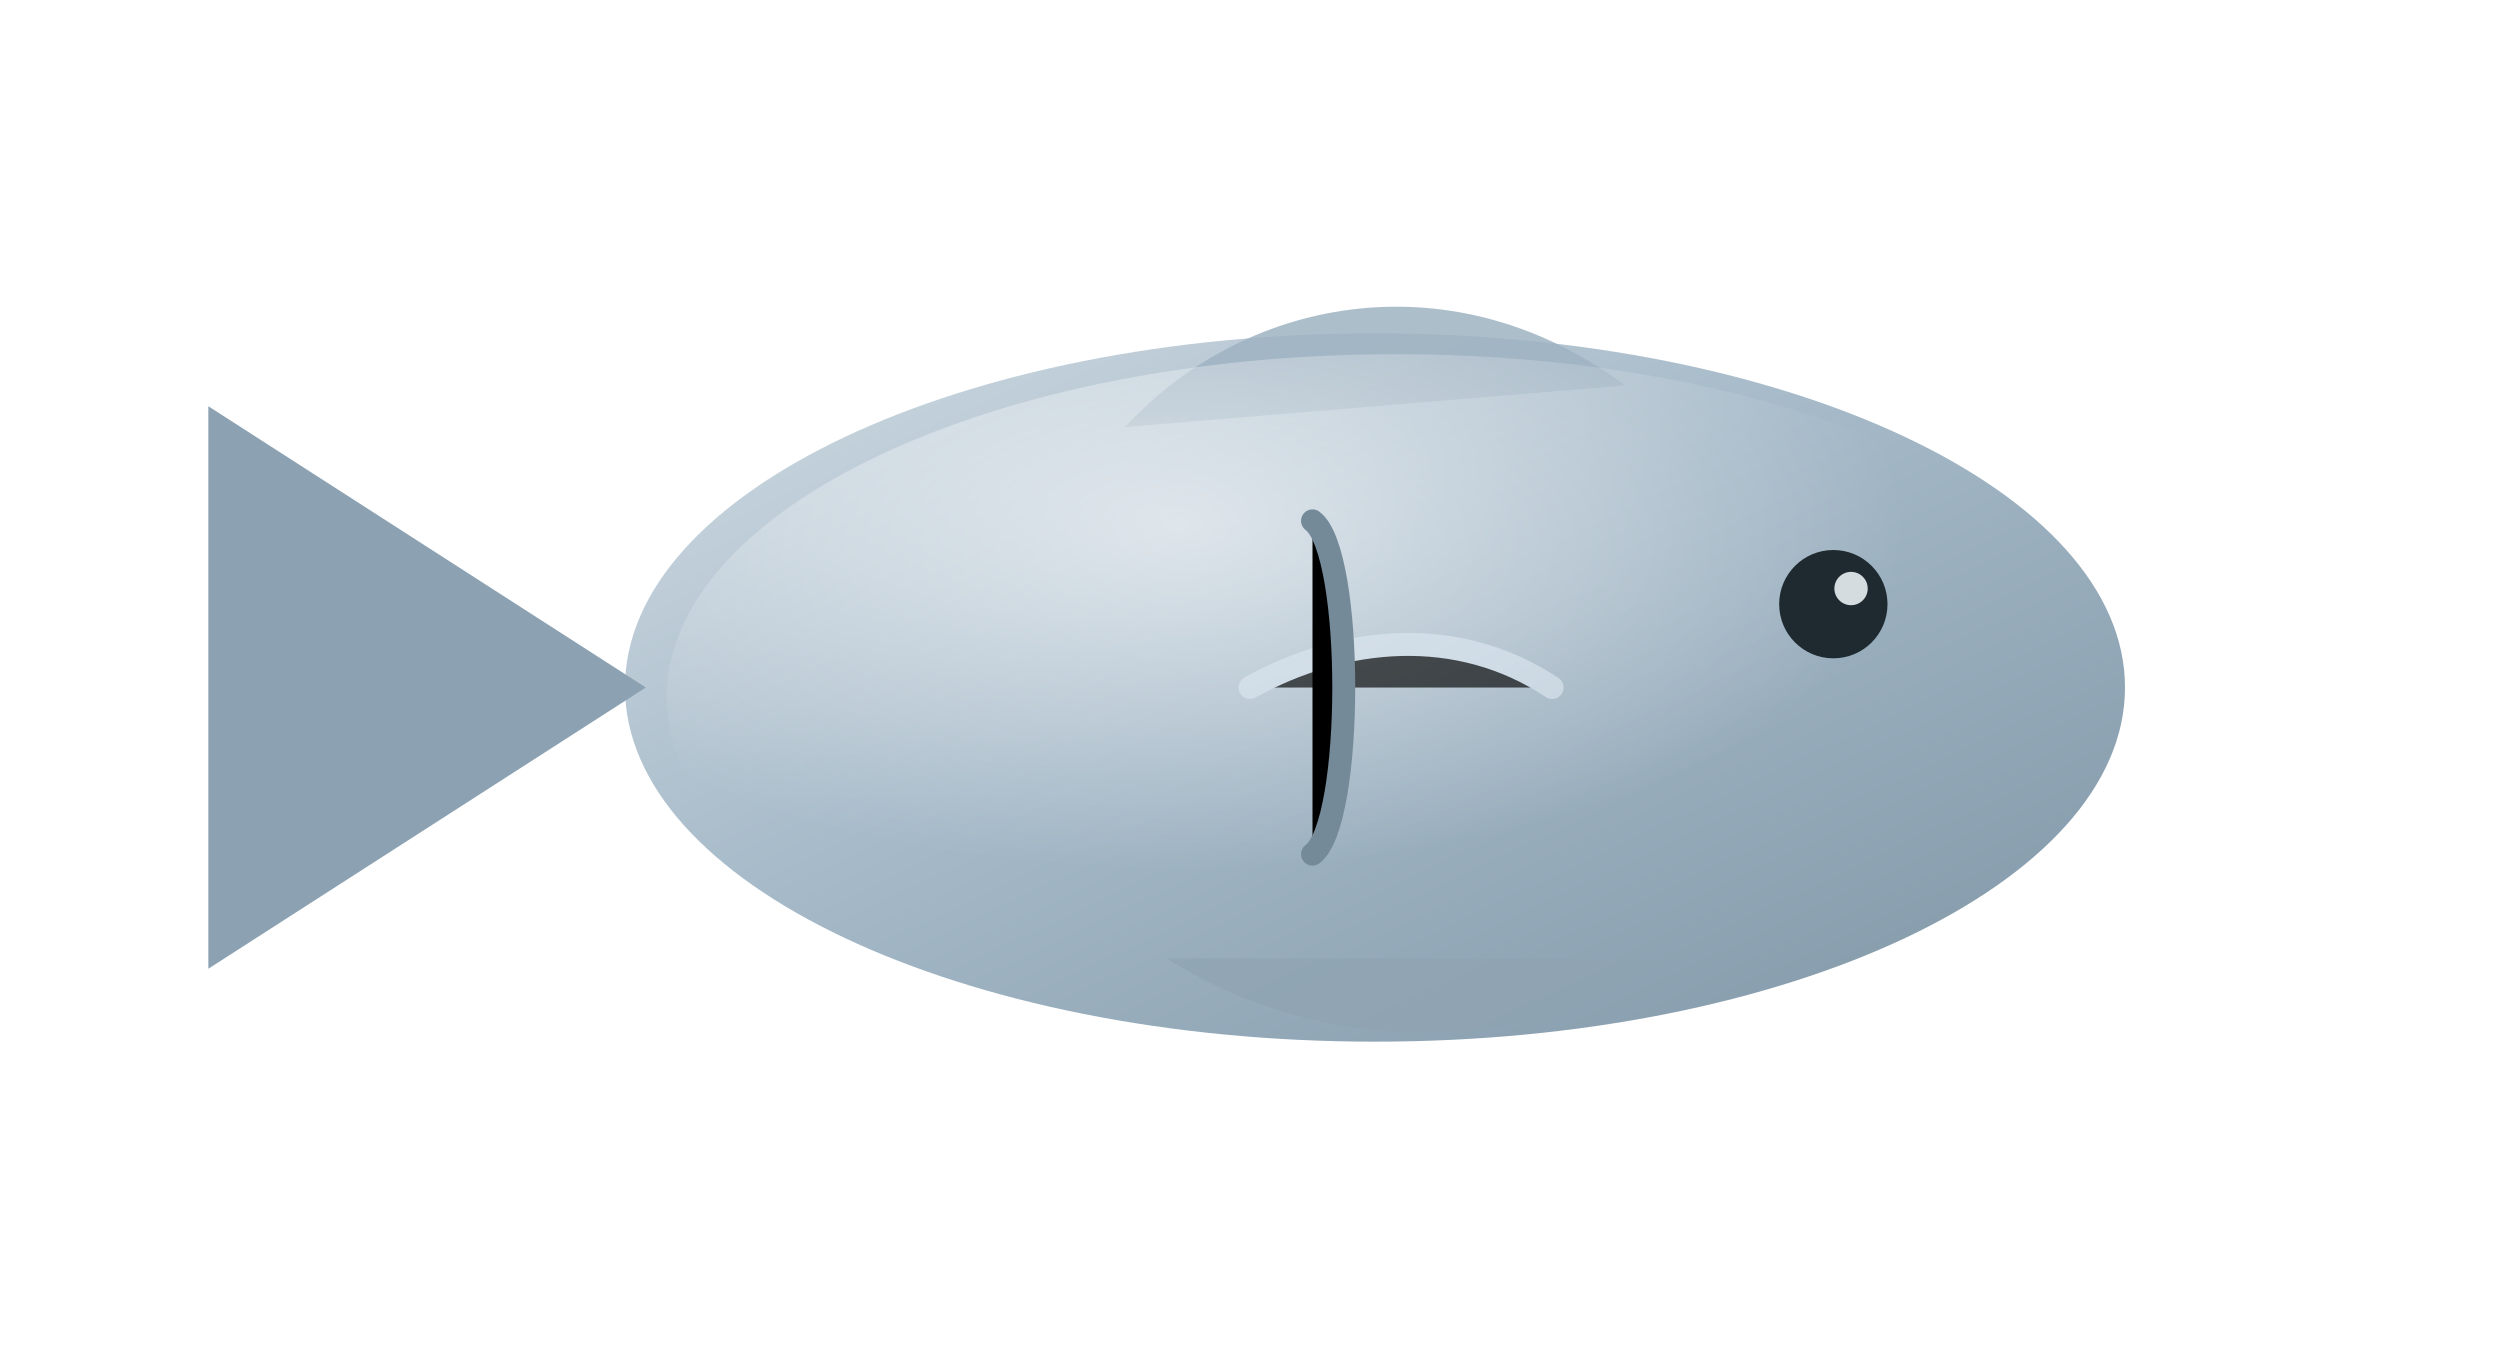
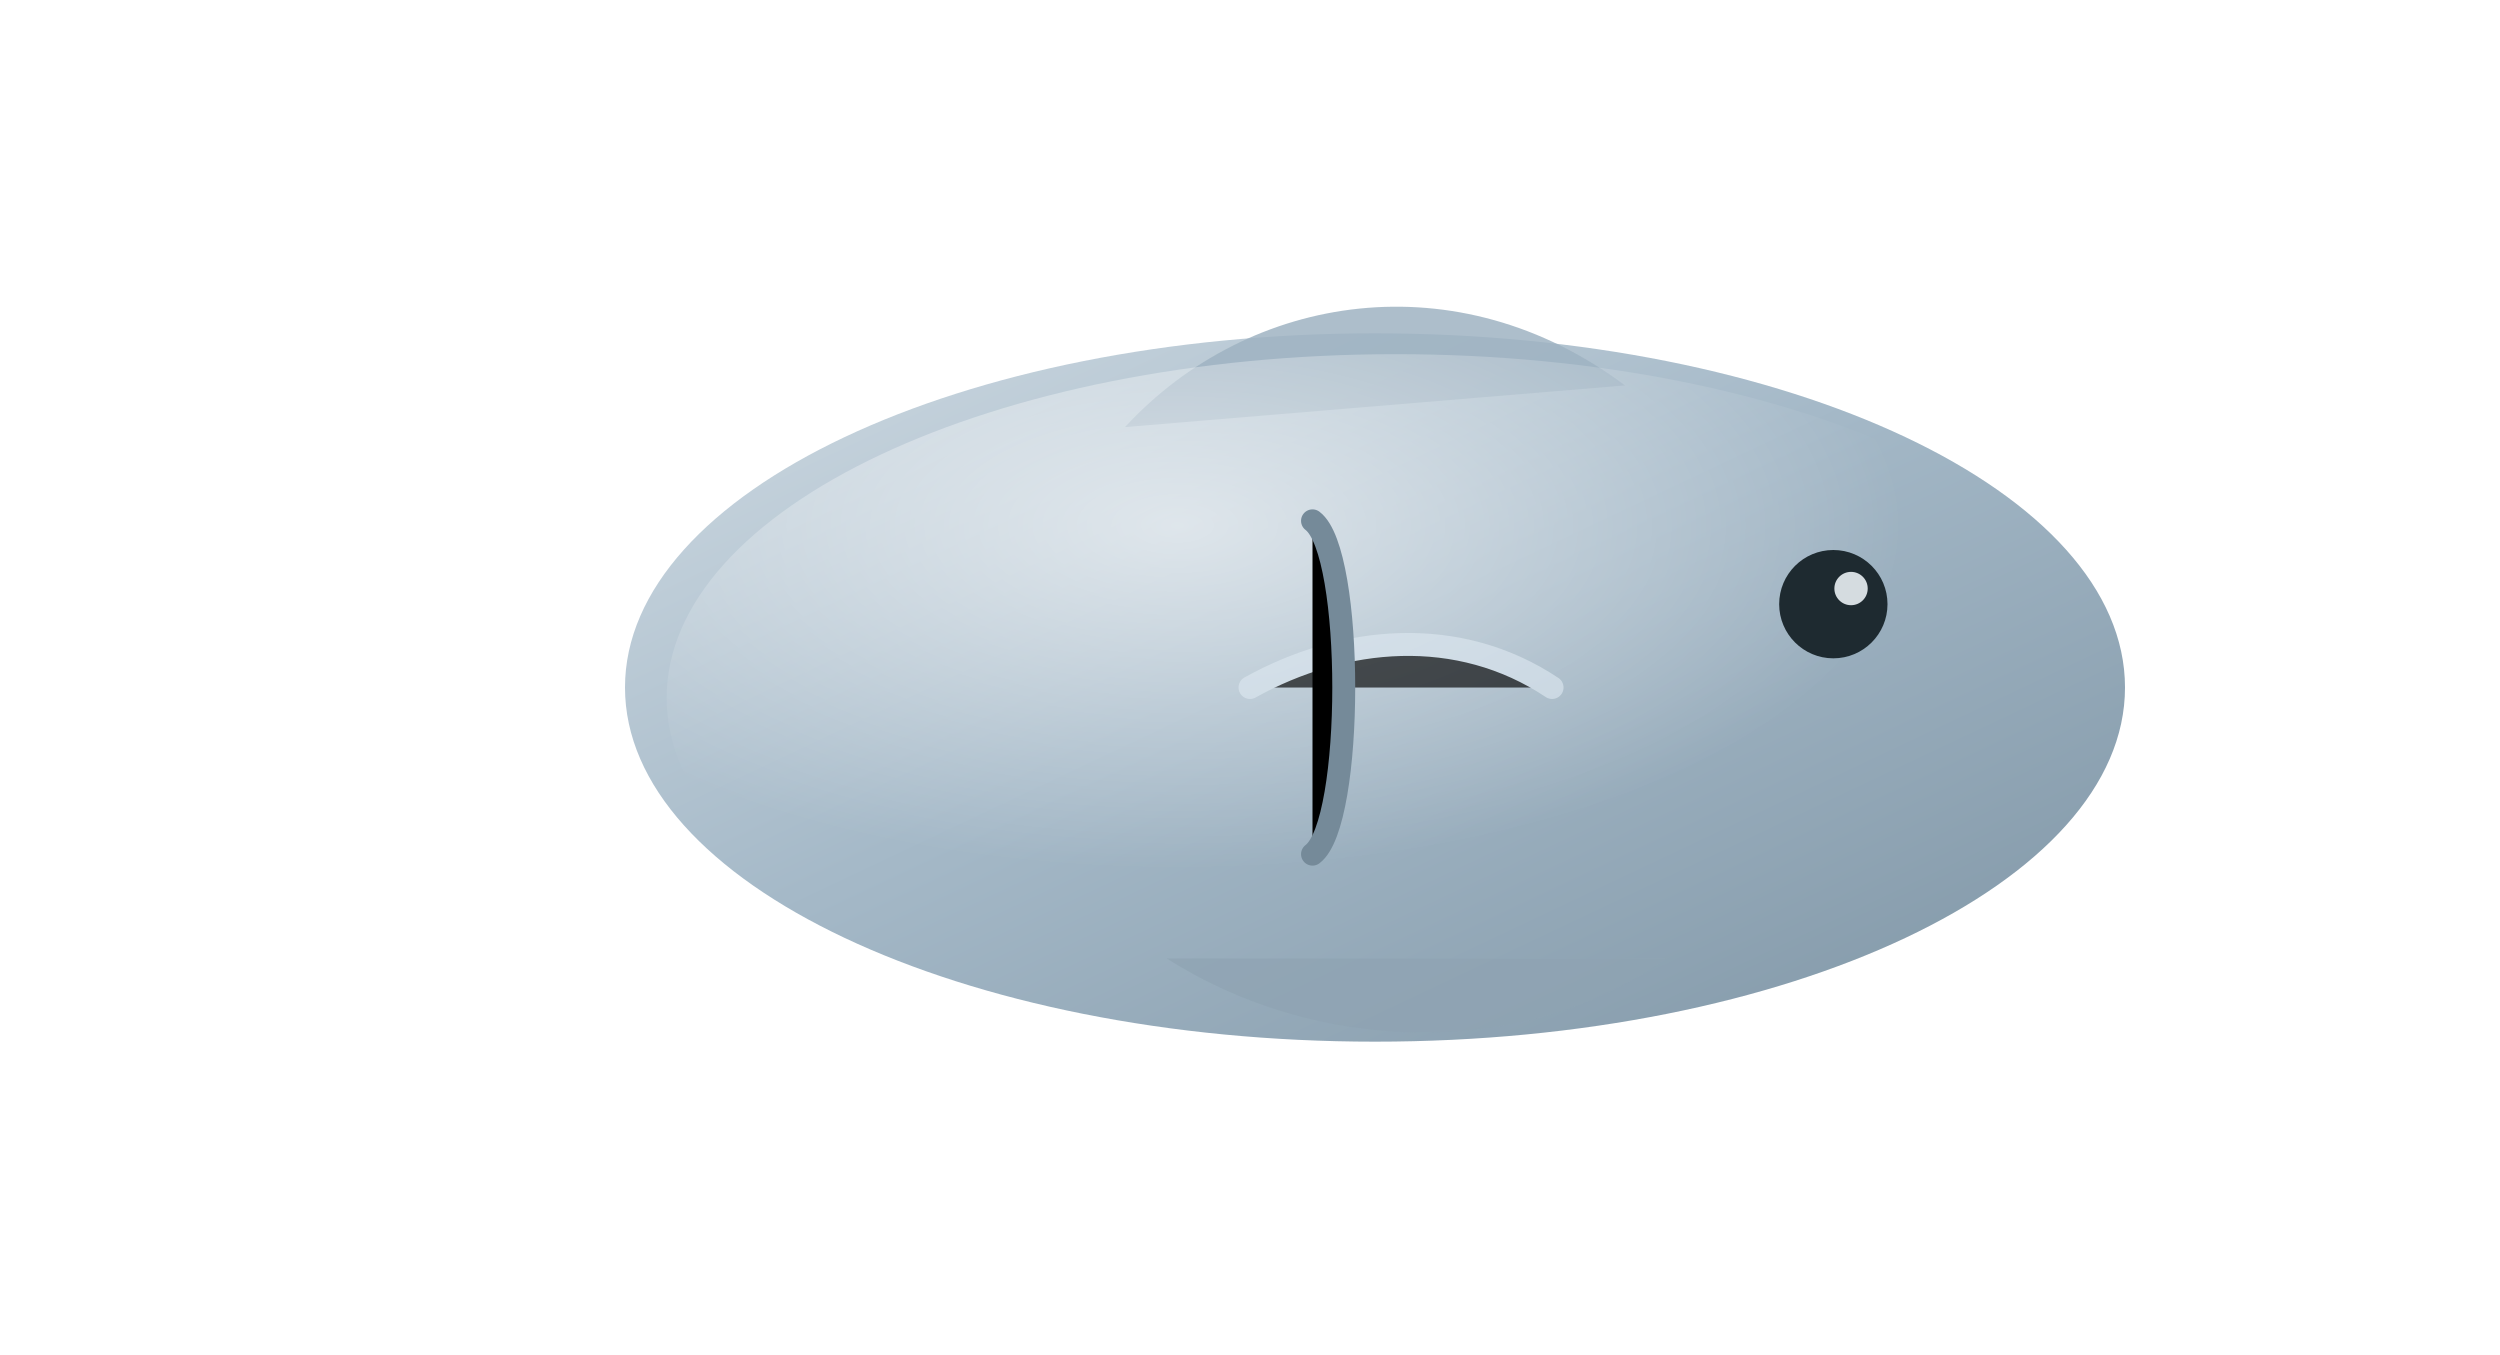
<svg xmlns="http://www.w3.org/2000/svg" width="240" height="130" viewBox="0 0 240 130">
  <defs>
    <linearGradient id="dBody" x1="0" y1="0" x2="1" y2="1">
      <stop offset="0" stop-color="#d0dbe3" />
      <stop offset="0.45" stop-color="#a5b9c8" />
      <stop offset="1" stop-color="#7f95a5" />
    </linearGradient>
    <radialGradient id="dShine" cx="0.35" cy="0.25" r="0.5">
      <stop offset="0" stop-color="#ffffff" stop-opacity="0.58" />
      <stop offset="1" stop-color="#ffffff" stop-opacity="0" />
    </radialGradient>
  </defs>
  <ellipse cx="132" cy="66" rx="72" ry="34" fill="url(#dBody)" />
-   <path d="M62 66L20 39V93L62 66Z" fill="#8ca2b2" />
  <path d="M108 41C120 28 140 25 156 37" fill="#9fb3c2" opacity="0.85" />
  <path d="M112 92C126 101 146 102 160 92" fill="#8ea3b2" opacity="0.7" />
  <ellipse cx="134" cy="67" rx="70" ry="33" fill="url(#dShine)" />
  <path d="M120 66C129 61 140 60 149 66" stroke="#dce7ef" stroke-width="2.2" stroke-linecap="round" opacity="0.65" />
  <path d="M126 50C130 53 130 79 126 82" stroke="#758a99" stroke-width="2.2" stroke-linecap="round" />
  <circle cx="176" cy="58" r="5.2" fill="#1e2a30" />
  <circle cx="177.7" cy="56.5" r="1.6" fill="#f6fbff" opacity="0.85" />
</svg>
